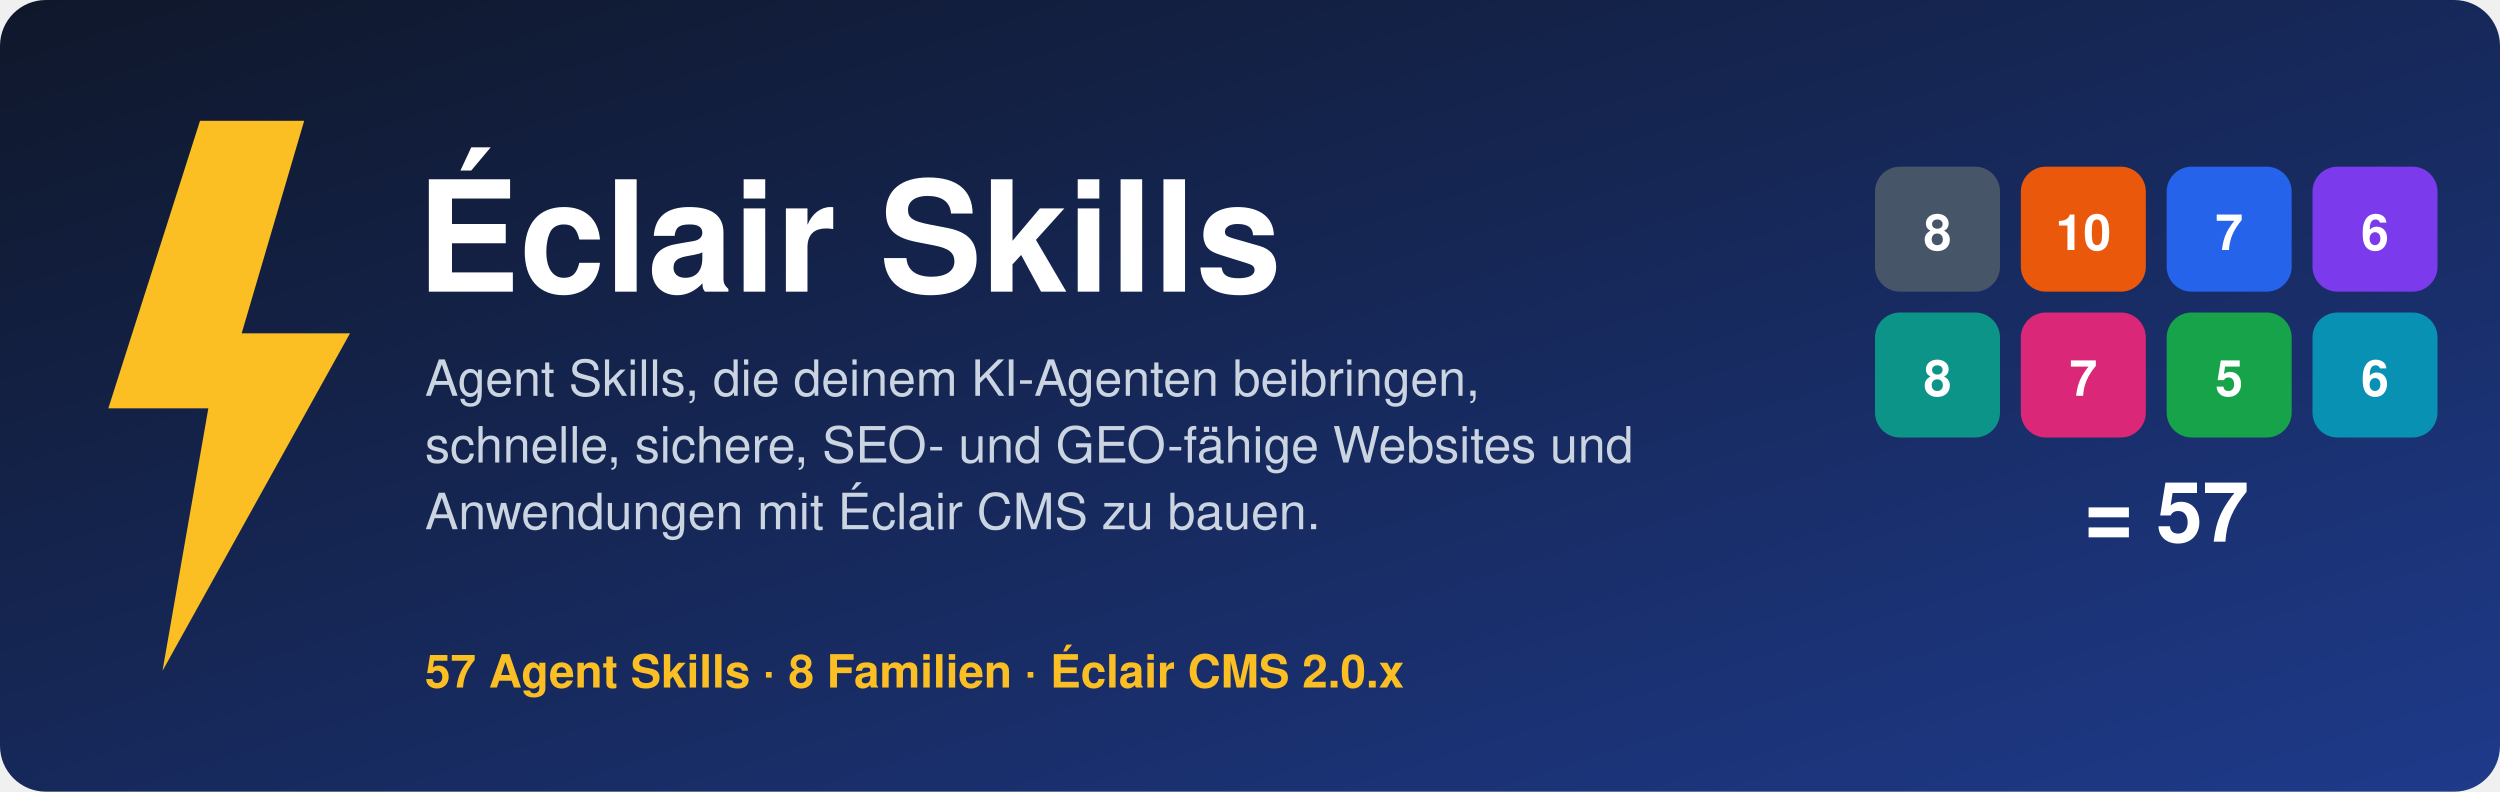
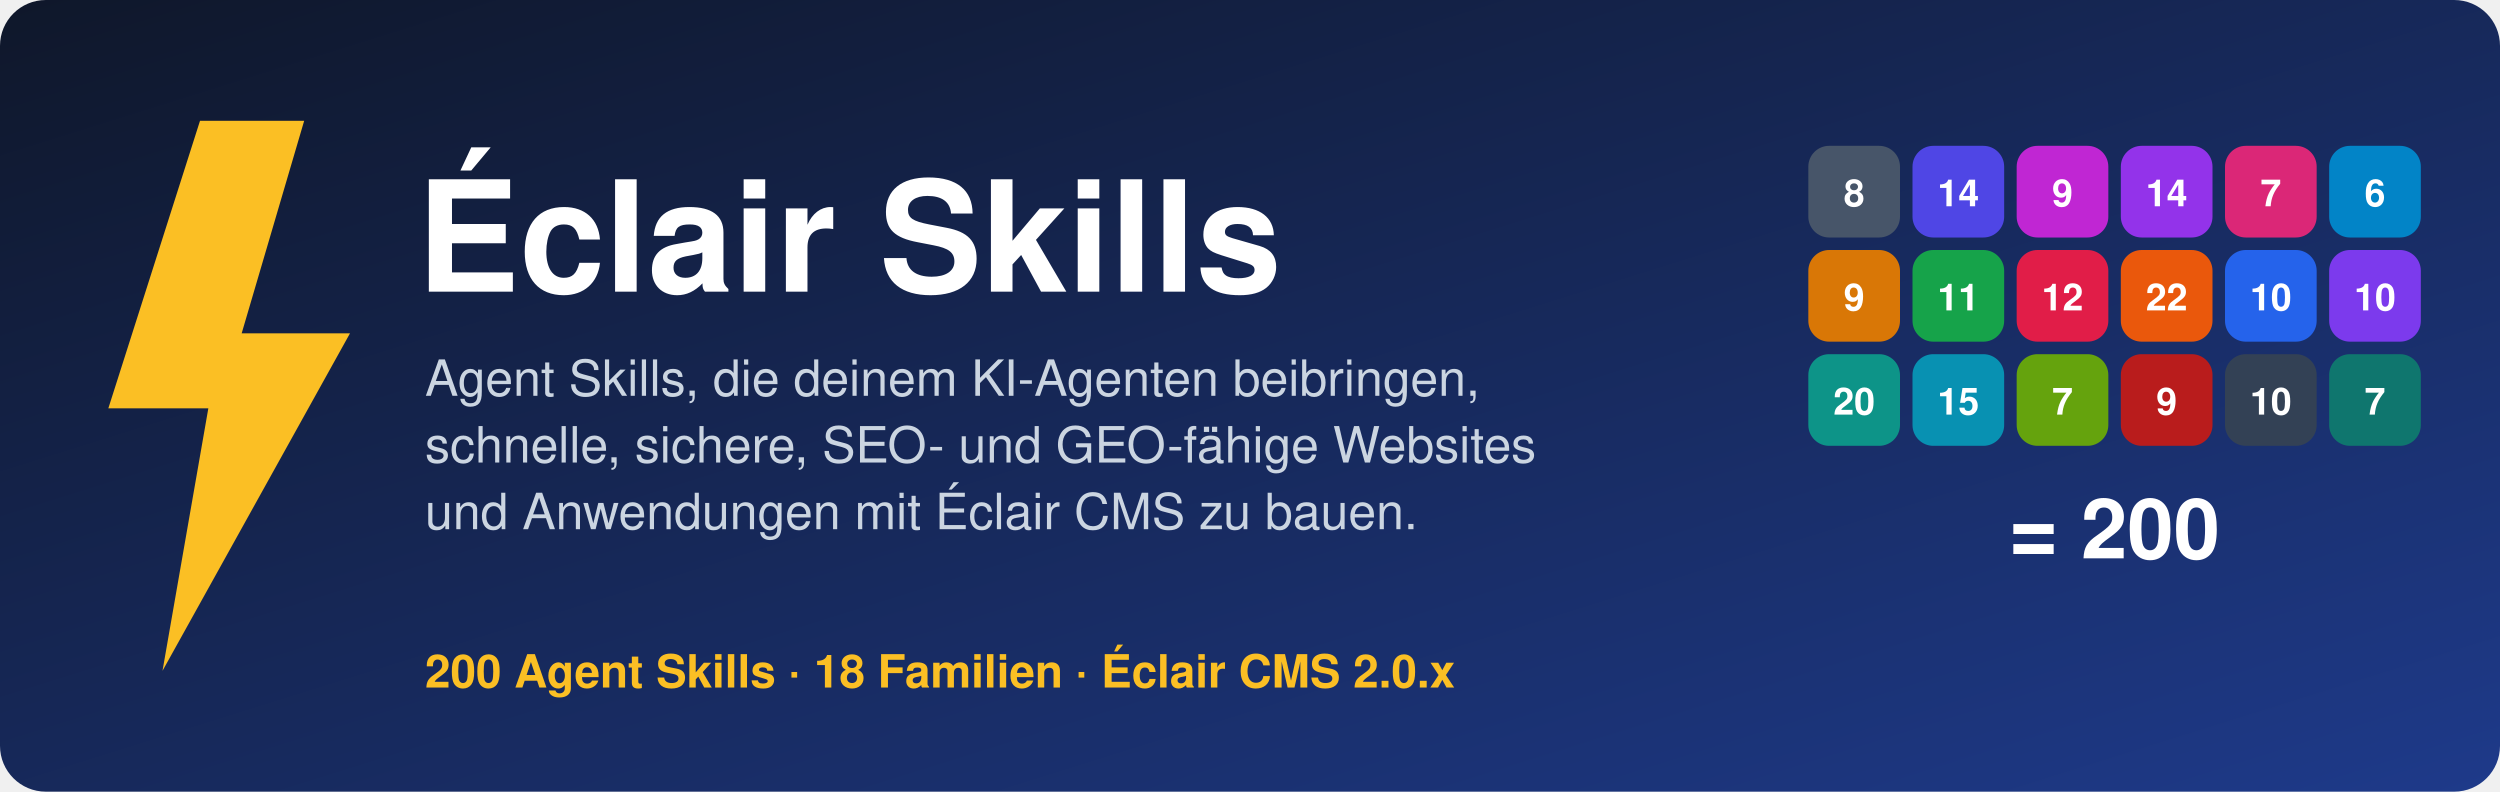
<svg xmlns="http://www.w3.org/2000/svg" width="1200" height="380" viewBox="0 0 1200 380" role="img" aria-label="Éclair Skills — Agent Skills, die deinem KI-Agenten beibringen, schnelle, sichere, SEO- und GEO-fähige Websites und Anwendungen mit Éclair CMS zu bauen.">
  <defs>
    <linearGradient id="g" x1="0" y1="0" x2="1" y2="1">
      <stop offset="0" stop-color="#0F172A" />
      <stop offset="1" stop-color="#1E3A8A" />
    </linearGradient>
  </defs>
  <rect width="1200" height="380" rx="22" fill="url(#g)" />
  <polygon points="96,58 52,196 100,196 78,322 168,160 116,160 146,58" fill="#FBBF24" />
  <text x="200" y="140" font-family="'Segoe UI', 'Helvetica Neue', Helvetica, Arial, sans-serif" font-size="74" font-weight="800" fill="#FFFFFF">
    <tspan x="200" dy="0">Éclair Skills</tspan>
  </text>
  <text x="204" y="190" font-family="'Segoe UI', 'Helvetica Neue', Helvetica, Arial, sans-serif" font-size="24" fill="#CBD5E1">
    <tspan x="204" dy="0">Agent Skills, die deinem KI-Agenten beibringen,</tspan>
-     <tspan x="204" dy="32">schnelle, sichere, SEO- und GEO-fähige Websites und</tspan>
-     <tspan x="204" dy="32">Anwendungen mit Éclair CMS zu bauen.</tspan>
+     <tspan x="204" dy="32">schnelle, sichere, SEO- und GEO-fähige Websites</tspan>
+     <tspan x="204" dy="32">und Anwendungen mit Éclair CMS zu bauen.</tspan>
  </text>
  <text x="204" y="330" font-family="'Segoe UI', 'Helvetica Neue', Helvetica, Arial, sans-serif" font-size="22" font-weight="700" fill="#FBBF24">
-     <tspan x="204" dy="0">57 Agent Skills · 8 Familien · Éclair CMS 2.0.x</tspan>
+     <tspan x="204" dy="0">200 Agent Skills · 18 Familien · Éclair CMS 2.0.x</tspan>
  </text>
-   <rect x="900" y="80" width="60" height="60" rx="12" fill="#475569" />
-   <text x="930" y="120" font-family="'Segoe UI', 'Helvetica Neue', Helvetica, Arial, sans-serif" font-size="24" font-weight="800" fill="#FFFFFF" text-anchor="middle">
-     <tspan x="930" dy="0">8</tspan>
+   <rect x="868" y="70" width="44" height="44" rx="10" fill="#475569" />
+   <text x="890" y="99" font-family="'Segoe UI', 'Helvetica Neue', Helvetica, Arial, sans-serif" font-size="18" font-weight="800" fill="#FFFFFF" text-anchor="middle">
+     <tspan x="890" dy="0">8</tspan>
  </text>
-   <rect x="970" y="80" width="60" height="60" rx="12" fill="#EA580C" />
-   <text x="1000" y="120" font-family="'Segoe UI', 'Helvetica Neue', Helvetica, Arial, sans-serif" font-size="24" font-weight="800" fill="#FFFFFF" text-anchor="middle">
-     <tspan x="1000" dy="0">10</tspan>
+   <rect x="918" y="70" width="44" height="44" rx="10" fill="#4F46E5" />
+   <text x="940" y="99" font-family="'Segoe UI', 'Helvetica Neue', Helvetica, Arial, sans-serif" font-size="18" font-weight="800" fill="#FFFFFF" text-anchor="middle">
+     <tspan x="940" dy="0">14</tspan>
  </text>
-   <rect x="1040" y="80" width="60" height="60" rx="12" fill="#2563EB" />
-   <text x="1070" y="120" font-family="'Segoe UI', 'Helvetica Neue', Helvetica, Arial, sans-serif" font-size="24" font-weight="800" fill="#FFFFFF" text-anchor="middle">
-     <tspan x="1070" dy="0">7</tspan>
+   <rect x="968" y="70" width="44" height="44" rx="10" fill="#C026D3" />
+   <text x="990" y="99" font-family="'Segoe UI', 'Helvetica Neue', Helvetica, Arial, sans-serif" font-size="18" font-weight="800" fill="#FFFFFF" text-anchor="middle">
+     <tspan x="990" dy="0">9</tspan>
  </text>
-   <rect x="1110" y="80" width="60" height="60" rx="12" fill="#7C3AED" />
-   <text x="1140" y="120" font-family="'Segoe UI', 'Helvetica Neue', Helvetica, Arial, sans-serif" font-size="24" font-weight="800" fill="#FFFFFF" text-anchor="middle">
+   <rect x="1018" y="70" width="44" height="44" rx="10" fill="#9333EA" />
+   <text x="1040" y="99" font-family="'Segoe UI', 'Helvetica Neue', Helvetica, Arial, sans-serif" font-size="18" font-weight="800" fill="#FFFFFF" text-anchor="middle">
+     <tspan x="1040" dy="0">14</tspan>
+   </text>
+   <rect x="1068" y="70" width="44" height="44" rx="10" fill="#DB2777" />
+   <text x="1090" y="99" font-family="'Segoe UI', 'Helvetica Neue', Helvetica, Arial, sans-serif" font-size="18" font-weight="800" fill="#FFFFFF" text-anchor="middle">
+     <tspan x="1090" dy="0">7</tspan>
+   </text>
+   <rect x="1118" y="70" width="44" height="44" rx="10" fill="#0284C7" />
+   <text x="1140" y="99" font-family="'Segoe UI', 'Helvetica Neue', Helvetica, Arial, sans-serif" font-size="18" font-weight="800" fill="#FFFFFF" text-anchor="middle">
    <tspan x="1140" dy="0">6</tspan>
  </text>
-   <rect x="900" y="150" width="60" height="60" rx="12" fill="#0D9488" />
-   <text x="930" y="190" font-family="'Segoe UI', 'Helvetica Neue', Helvetica, Arial, sans-serif" font-size="24" font-weight="800" fill="#FFFFFF" text-anchor="middle">
-     <tspan x="930" dy="0">8</tspan>
+   <rect x="868" y="120" width="44" height="44" rx="10" fill="#D97706" />
+   <text x="890" y="149" font-family="'Segoe UI', 'Helvetica Neue', Helvetica, Arial, sans-serif" font-size="18" font-weight="800" fill="#FFFFFF" text-anchor="middle">
+     <tspan x="890" dy="0">9</tspan>
  </text>
-   <rect x="970" y="150" width="60" height="60" rx="12" fill="#DB2777" />
-   <text x="1000" y="190" font-family="'Segoe UI', 'Helvetica Neue', Helvetica, Arial, sans-serif" font-size="24" font-weight="800" fill="#FFFFFF" text-anchor="middle">
-     <tspan x="1000" dy="0">7</tspan>
+   <rect x="918" y="120" width="44" height="44" rx="10" fill="#16A34A" />
+   <text x="940" y="149" font-family="'Segoe UI', 'Helvetica Neue', Helvetica, Arial, sans-serif" font-size="18" font-weight="800" fill="#FFFFFF" text-anchor="middle">
+     <tspan x="940" dy="0">11</tspan>
  </text>
-   <rect x="1040" y="150" width="60" height="60" rx="12" fill="#16A34A" />
-   <text x="1070" y="190" font-family="'Segoe UI', 'Helvetica Neue', Helvetica, Arial, sans-serif" font-size="24" font-weight="800" fill="#FFFFFF" text-anchor="middle">
-     <tspan x="1070" dy="0">5</tspan>
+   <rect x="968" y="120" width="44" height="44" rx="10" fill="#E11D48" />
+   <text x="990" y="149" font-family="'Segoe UI', 'Helvetica Neue', Helvetica, Arial, sans-serif" font-size="18" font-weight="800" fill="#FFFFFF" text-anchor="middle">
+     <tspan x="990" dy="0">12</tspan>
  </text>
-   <rect x="1110" y="150" width="60" height="60" rx="12" fill="#0891B2" />
-   <text x="1140" y="190" font-family="'Segoe UI', 'Helvetica Neue', Helvetica, Arial, sans-serif" font-size="24" font-weight="800" fill="#FFFFFF" text-anchor="middle">
-     <tspan x="1140" dy="0">6</tspan>
+   <rect x="1018" y="120" width="44" height="44" rx="10" fill="#EA580C" />
+   <text x="1040" y="149" font-family="'Segoe UI', 'Helvetica Neue', Helvetica, Arial, sans-serif" font-size="18" font-weight="800" fill="#FFFFFF" text-anchor="middle">
+     <tspan x="1040" dy="0">22</tspan>
  </text>
-   <text x="1040" y="260" font-family="'Segoe UI', 'Helvetica Neue', Helvetica, Arial, sans-serif" font-size="40" font-weight="800" fill="#FFFFFF" text-anchor="middle">
-     <tspan x="1040" dy="0">= 57</tspan>
+   <rect x="1068" y="120" width="44" height="44" rx="10" fill="#2563EB" />
+   <text x="1090" y="149" font-family="'Segoe UI', 'Helvetica Neue', Helvetica, Arial, sans-serif" font-size="18" font-weight="800" fill="#FFFFFF" text-anchor="middle">
+     <tspan x="1090" dy="0">10</tspan>
+   </text>
+   <rect x="1118" y="120" width="44" height="44" rx="10" fill="#7C3AED" />
+   <text x="1140" y="149" font-family="'Segoe UI', 'Helvetica Neue', Helvetica, Arial, sans-serif" font-size="18" font-weight="800" fill="#FFFFFF" text-anchor="middle">
+     <tspan x="1140" dy="0">10</tspan>
+   </text>
+   <rect x="868" y="170" width="44" height="44" rx="10" fill="#0D9488" />
+   <text x="890" y="199" font-family="'Segoe UI', 'Helvetica Neue', Helvetica, Arial, sans-serif" font-size="18" font-weight="800" fill="#FFFFFF" text-anchor="middle">
+     <tspan x="890" dy="0">20</tspan>
+   </text>
+   <rect x="918" y="170" width="44" height="44" rx="10" fill="#0891B2" />
+   <text x="940" y="199" font-family="'Segoe UI', 'Helvetica Neue', Helvetica, Arial, sans-serif" font-size="18" font-weight="800" fill="#FFFFFF" text-anchor="middle">
+     <tspan x="940" dy="0">15</tspan>
+   </text>
+   <rect x="968" y="170" width="44" height="44" rx="10" fill="#65A30D" />
+   <text x="990" y="199" font-family="'Segoe UI', 'Helvetica Neue', Helvetica, Arial, sans-serif" font-size="18" font-weight="800" fill="#FFFFFF" text-anchor="middle">
+     <tspan x="990" dy="0">7</tspan>
+   </text>
+   <rect x="1018" y="170" width="44" height="44" rx="10" fill="#B91C1C" />
+   <text x="1040" y="199" font-family="'Segoe UI', 'Helvetica Neue', Helvetica, Arial, sans-serif" font-size="18" font-weight="800" fill="#FFFFFF" text-anchor="middle">
+     <tspan x="1040" dy="0">9</tspan>
+   </text>
+   <rect x="1068" y="170" width="44" height="44" rx="10" fill="#334155" />
+   <text x="1090" y="199" font-family="'Segoe UI', 'Helvetica Neue', Helvetica, Arial, sans-serif" font-size="18" font-weight="800" fill="#FFFFFF" text-anchor="middle">
+     <tspan x="1090" dy="0">10</tspan>
+   </text>
+   <rect x="1118" y="170" width="44" height="44" rx="10" fill="#0F766E" />
+   <text x="1140" y="199" font-family="'Segoe UI', 'Helvetica Neue', Helvetica, Arial, sans-serif" font-size="18" font-weight="800" fill="#FFFFFF" text-anchor="middle">
+     <tspan x="1140" dy="0">7</tspan>
+   </text>
+   <text x="1015" y="268" font-family="'Segoe UI', 'Helvetica Neue', Helvetica, Arial, sans-serif" font-size="40" font-weight="800" fill="#FFFFFF" text-anchor="middle">
+     <tspan x="1015" dy="0">= 200</tspan>
  </text>
</svg>
